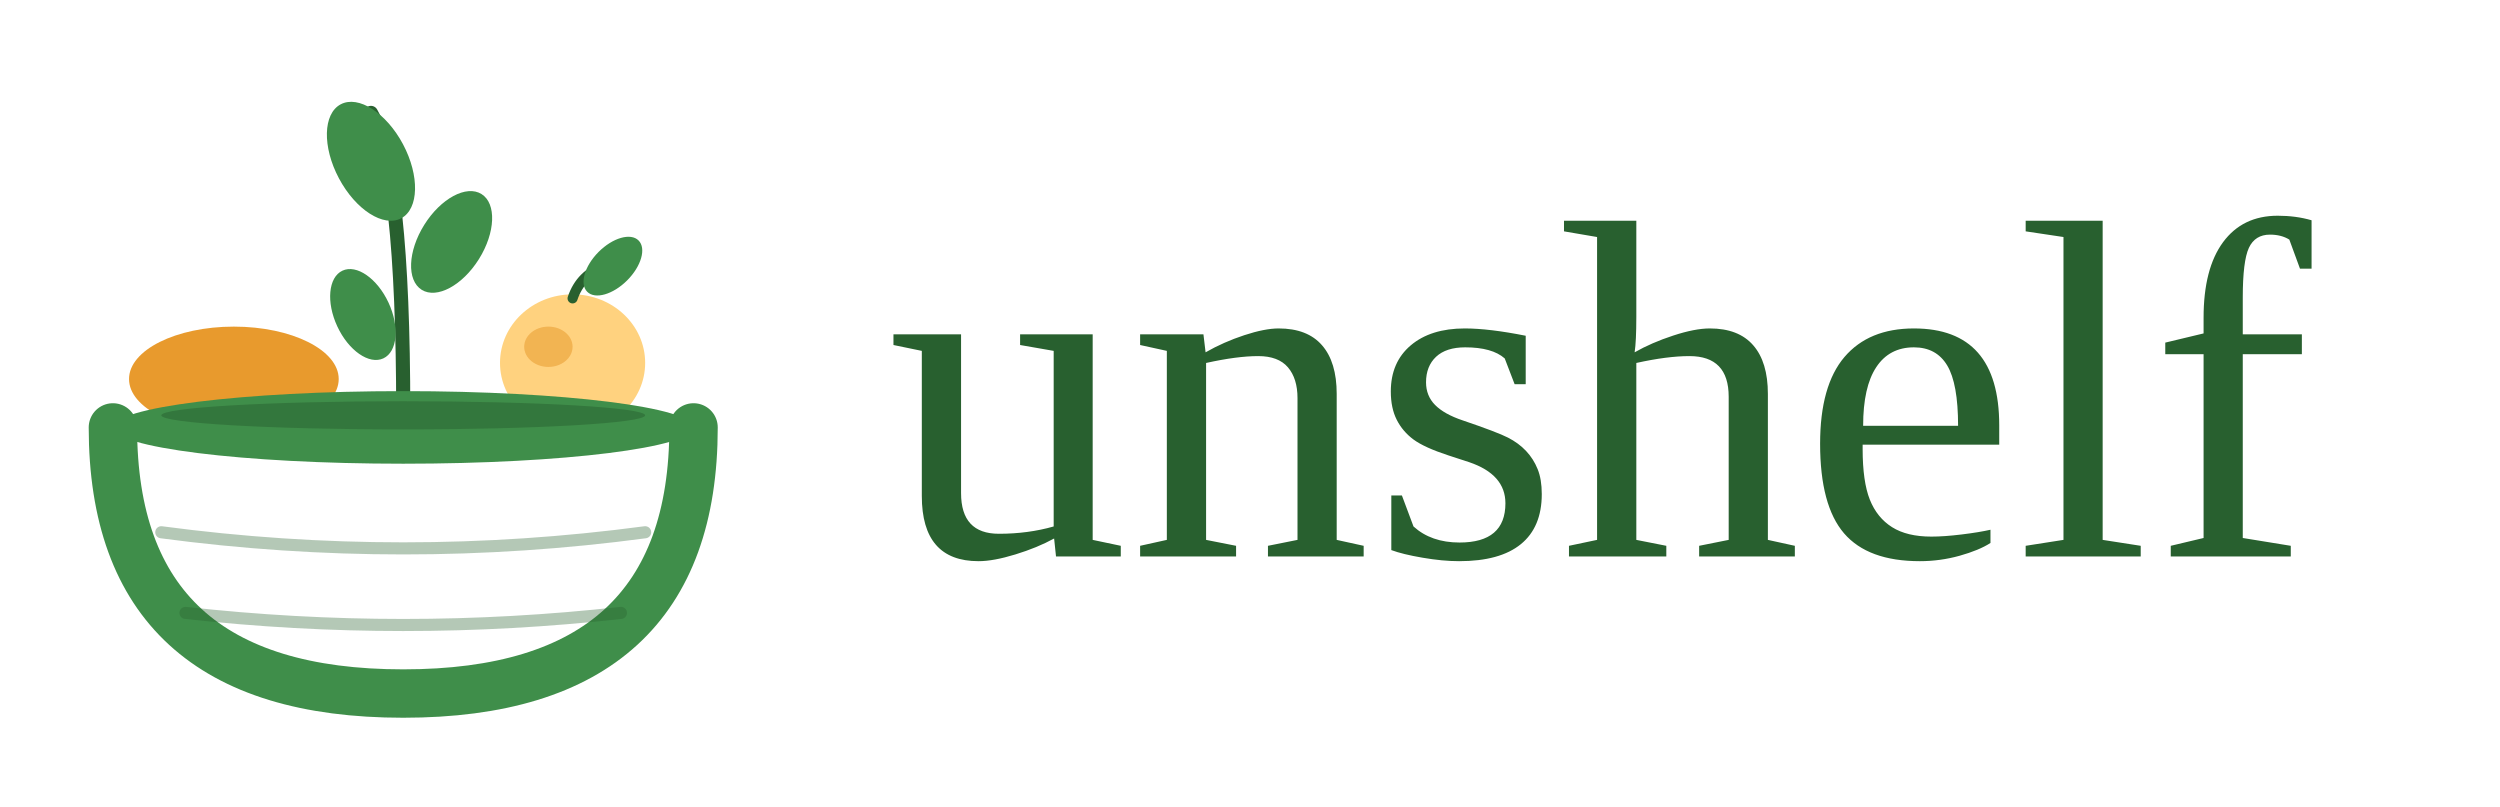
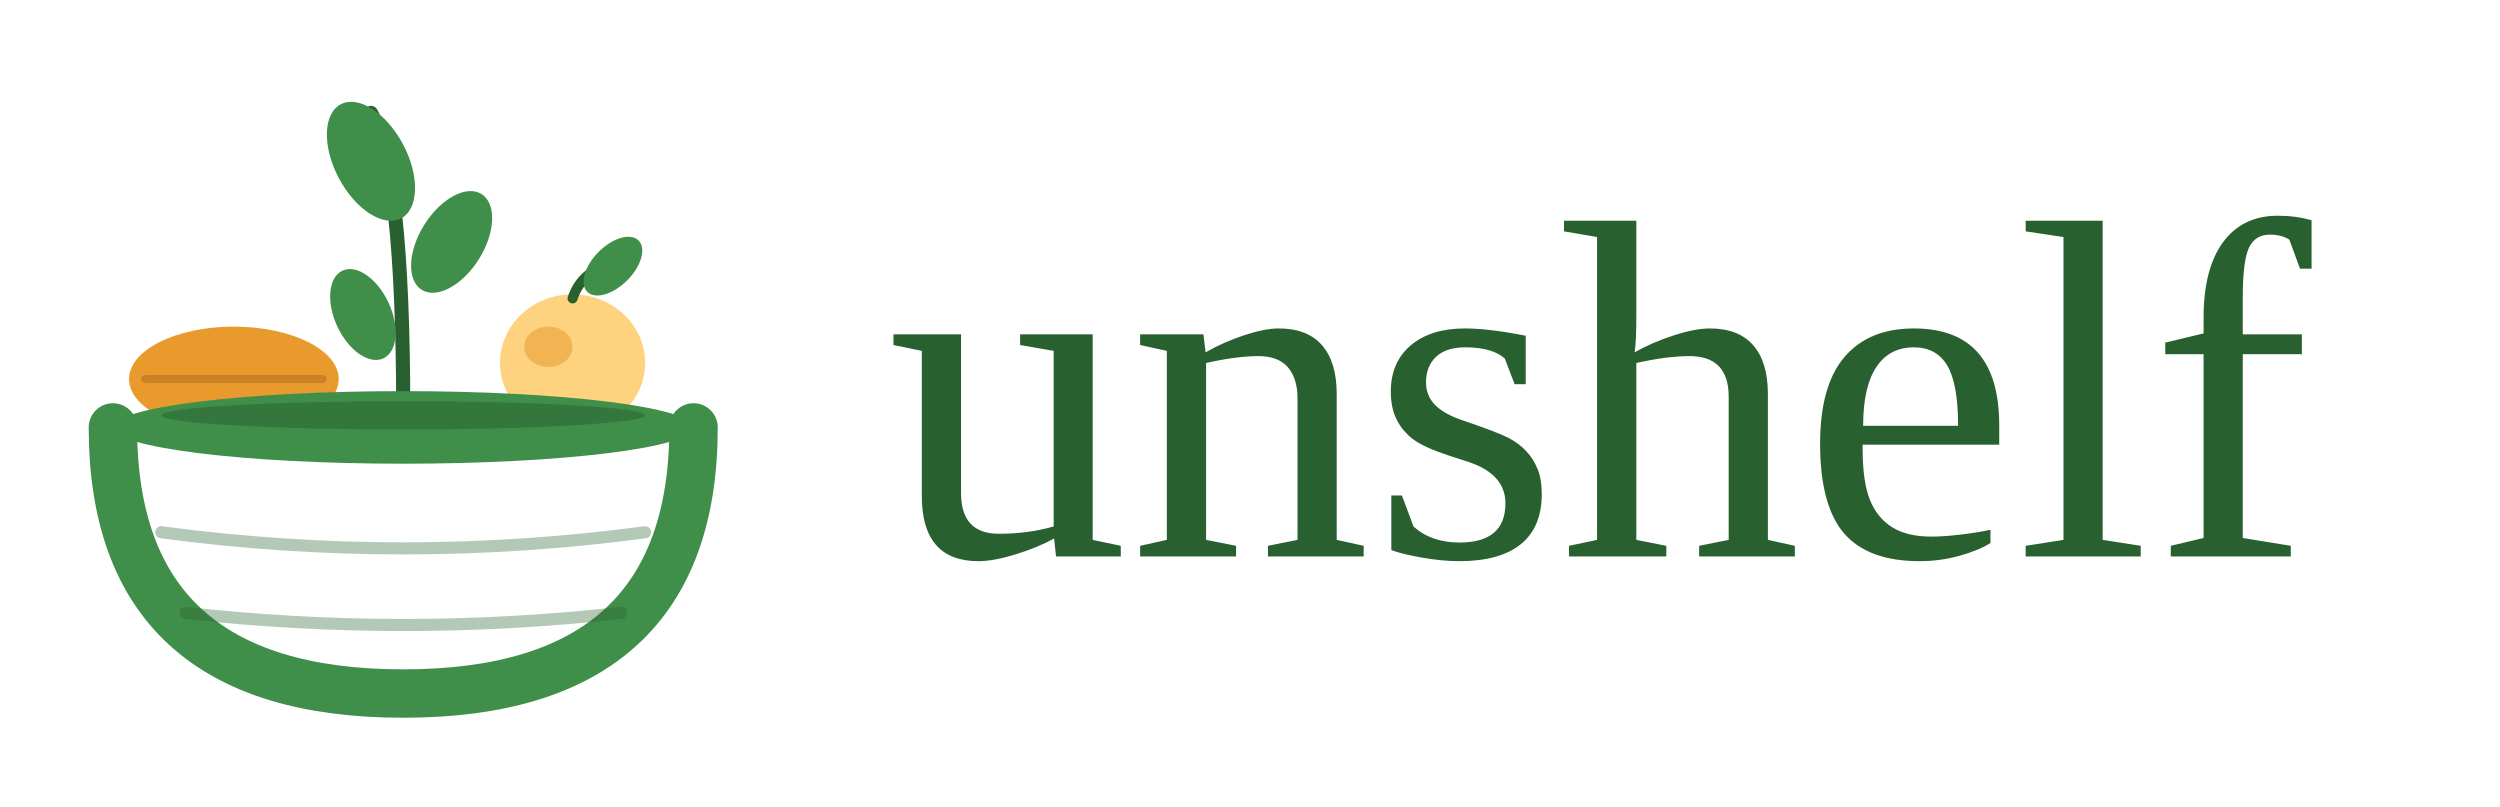
<svg xmlns="http://www.w3.org/2000/svg" viewBox="0 0 620 200" role="img" aria-labelledby="title desc">
-   <defs>
-     <style>
-       .primary { fill: #3F8E4A; }
-       .primary-dark { fill: #28602F; }
-       .accent { fill: #E89A2D; }
-       .accent-dark { fill: #B26C1C; }
-       .highlight { fill: #FFD27F; }
-       .stroke-primary { stroke: #3F8E4A; fill: none; stroke-linecap: round; }
-       .stroke-primary-dark { stroke: #28602F; fill: none; stroke-linecap: round; }
-       .stroke-accent { stroke: #E89A2D; fill: none; stroke-linecap: round; }
-       .wordmark-text { fill: #28602F; font-family: 'DM Serif Display', 'Times New Roman', serif; font-size: 120px; font-weight: 400; }
-     </style>
-   </defs>
  <g id="icon" transform="translate(0,10)">
-     <ellipse cx="58" cy="84" rx="26" ry="13" class="accent" />
-     <line x1="36" y1="84" x2="80" y2="84" class="stroke-accent" stroke="#B26C1C" stroke-width="2" opacity="0.55" />
-     <path d="M 44 78 Q 58 70, 72 78" class="stroke-accent" stroke-width="3" />
-     <path d="M 100 92 Q 100 32, 92 18" class="stroke-primary-dark" stroke-width="3.5" />
-     <ellipse cx="92" cy="30" rx="9" ry="16" class="primary" transform="rotate(-28 92 30)" />
-     <ellipse cx="112" cy="50" rx="8" ry="14" class="primary" transform="rotate(32 112 50)" />
-     <ellipse cx="90" cy="68" rx="7" ry="12" class="primary" transform="rotate(-25 90 68)" />
-     <ellipse cx="142" cy="80" rx="18" ry="17" class="highlight" />
-     <ellipse cx="136" cy="76" rx="6" ry="5" class="accent" opacity="0.55" />
-     <path d="M 142 64 Q 144 58, 150 56" class="stroke-primary-dark" stroke-width="2.5" />
-     <ellipse cx="152" cy="56" rx="5" ry="9" class="primary" transform="rotate(45 152 56)" />
-     <path d="M 28 96 Q 28 162, 100 162 Q 172 162, 172 96" class="stroke-primary" stroke-width="12" />
-     <ellipse cx="100" cy="96" rx="72" ry="9" class="primary" />
-     <ellipse cx="100" cy="93" rx="60" ry="3.5" class="primary-dark" opacity="0.5" />
-     <path d="M 40 122 Q 100 130, 160 122" class="stroke-primary-dark" stroke-width="3" opacity="0.35" />
-     <path d="M 46 142 Q 100 148, 154 142" class="stroke-primary-dark" stroke-width="3" opacity="0.35" />
+     <ellipse cx="58" cy="84" rx="26" ry="13" fill="#E89A2D" />
+     <line x1="36" y1="84" x2="80" y2="84" stroke="#B26C1C" stroke-width="2" stroke-linecap="round" opacity="0.55" />
+     <path d="M 44 78 Q 58 70, 72 78" stroke="#E89A2D" stroke-width="3" fill="none" stroke-linecap="round" />
+     <path d="M 100 92 Q 100 32, 92 18" stroke="#28602F" stroke-width="3.5" fill="none" stroke-linecap="round" />
+     <ellipse cx="92" cy="30" rx="9" ry="16" fill="#3F8E4A" transform="rotate(-28 92 30)" />
+     <ellipse cx="112" cy="50" rx="8" ry="14" fill="#3F8E4A" transform="rotate(32 112 50)" />
+     <ellipse cx="90" cy="68" rx="7" ry="12" fill="#3F8E4A" transform="rotate(-25 90 68)" />
+     <ellipse cx="142" cy="80" rx="18" ry="17" fill="#FFD27F" />
+     <ellipse cx="136" cy="76" rx="6" ry="5" fill="#E89A2D" opacity="0.55" />
+     <path d="M 142 64 Q 144 58, 150 56" stroke="#28602F" stroke-width="2.5" fill="none" stroke-linecap="round" />
+     <ellipse cx="152" cy="56" rx="5" ry="9" fill="#3F8E4A" transform="rotate(45 152 56)" />
+     <path d="M 28 96 Q 28 162, 100 162 Q 172 162, 172 96" stroke="#3F8E4A" stroke-width="12" fill="none" stroke-linecap="round" />
+     <ellipse cx="100" cy="96" rx="72" ry="9" fill="#3F8E4A" />
+     <ellipse cx="100" cy="93" rx="60" ry="3.5" fill="#28602F" opacity="0.5" />
+     <path d="M 40 122 Q 100 130, 160 122" stroke="#28602F" stroke-width="3" fill="none" stroke-linecap="round" opacity="0.35" />
+     <path d="M 46 142 Q 100 148, 154 142" stroke="#28602F" stroke-width="3" fill="none" stroke-linecap="round" opacity="0.35" />
  </g>
  <g id="wordmark">
-     <text x="220" y="138" class="wordmark-text">unshelf</text>
+     <text x="220" y="138" font-family="DM Serif Display, 'Times New Roman', serif" font-size="120" font-weight="400" fill="#28602F">unshelf</text>
  </g>
</svg>
